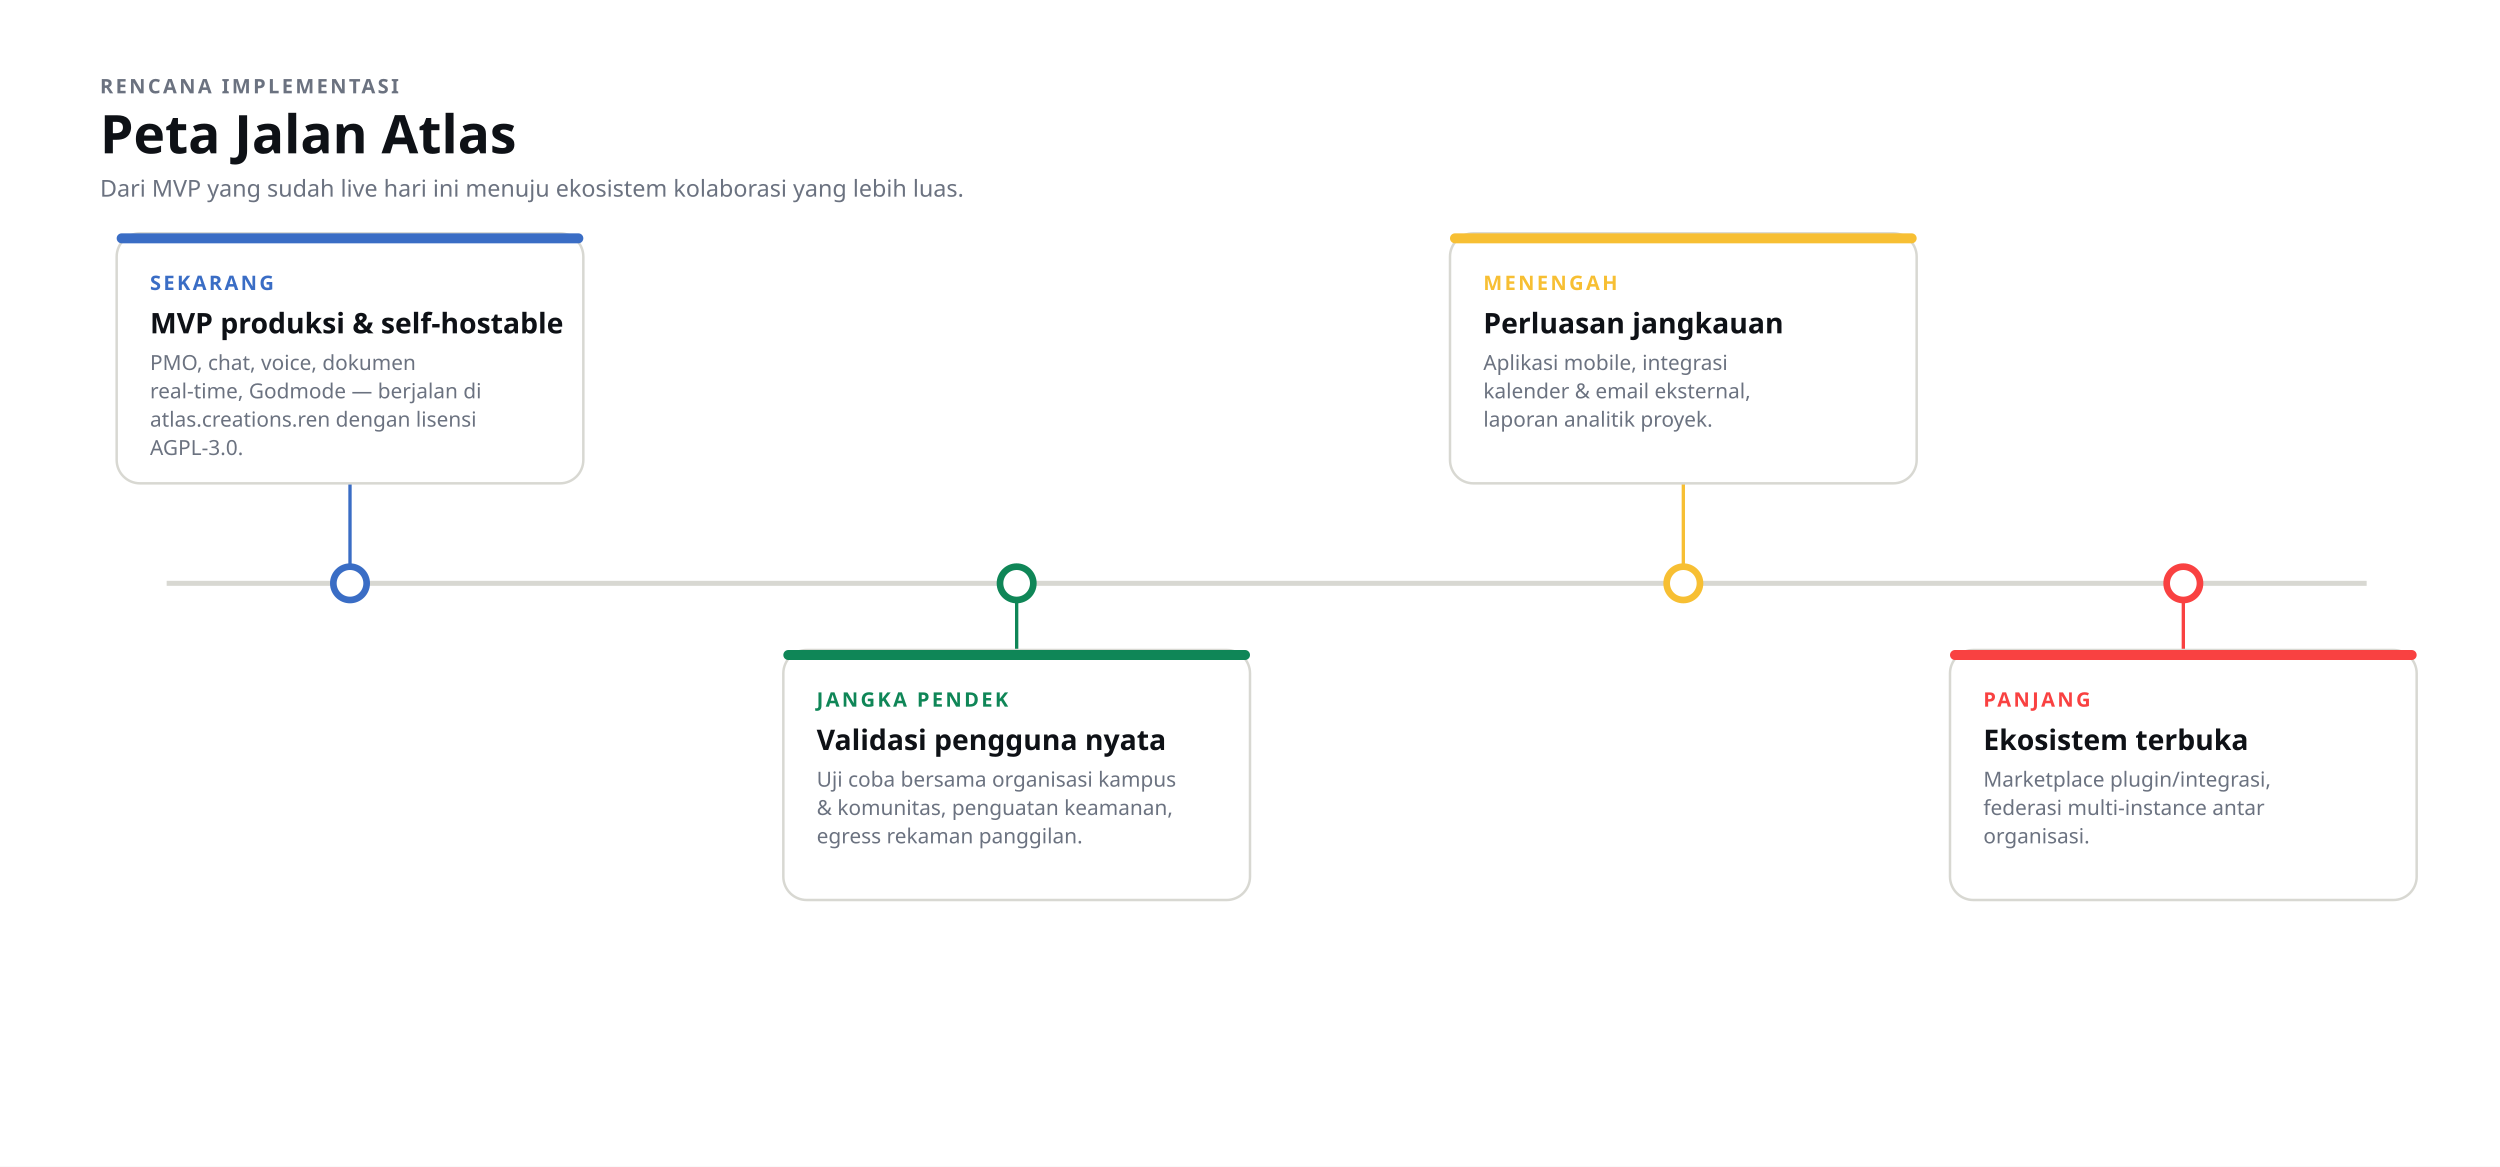
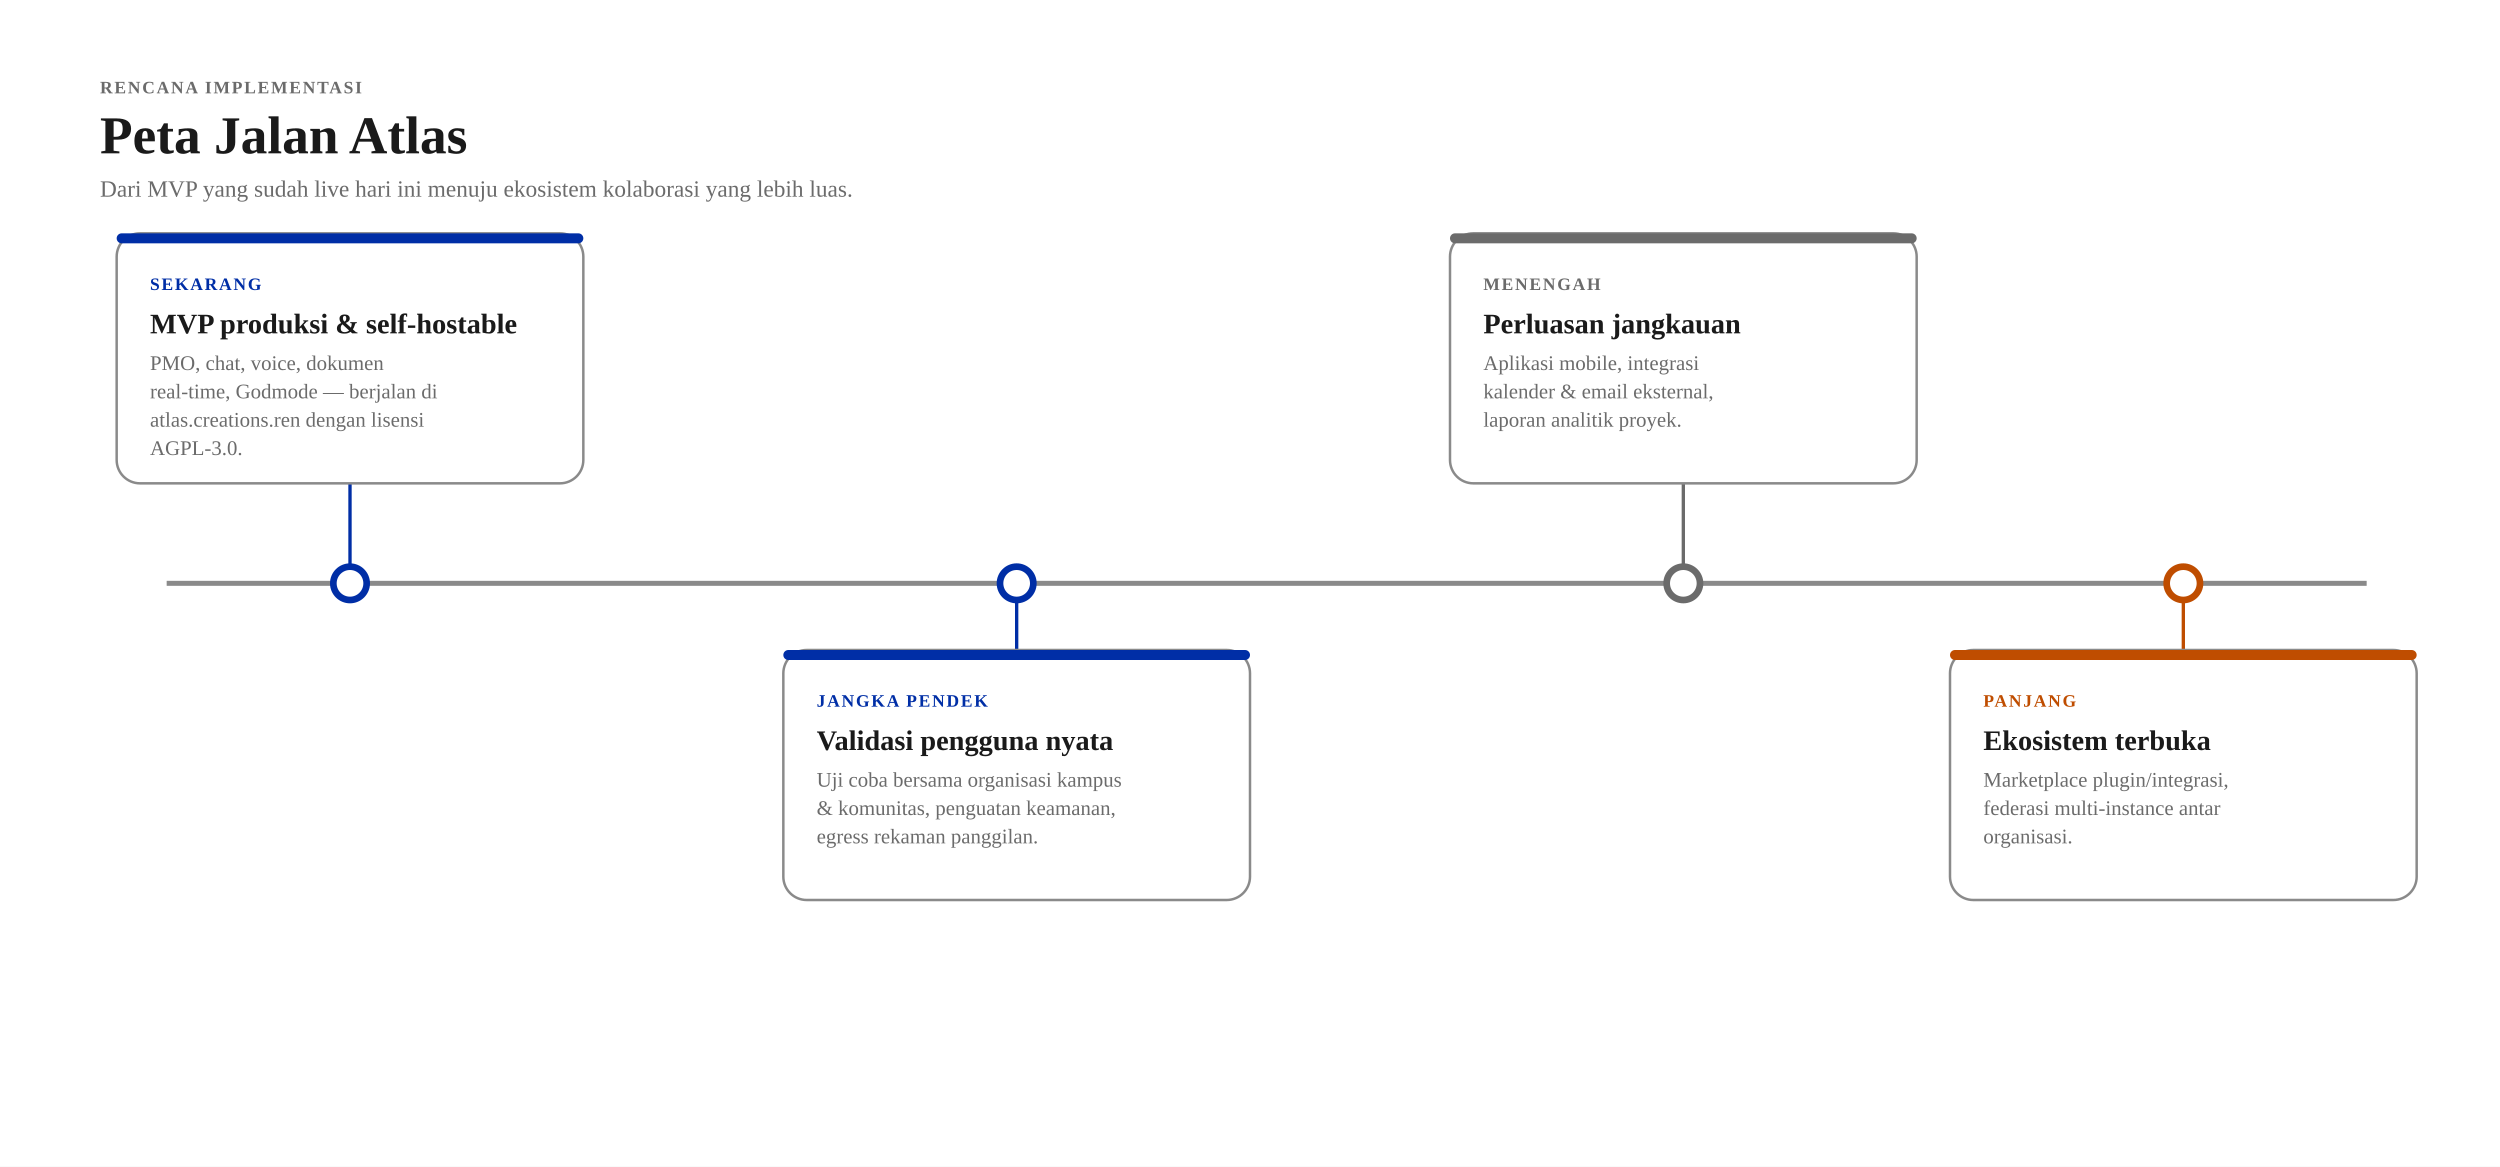
<svg xmlns="http://www.w3.org/2000/svg" width="1500" height="700" viewBox="0 0 1500 700">
  <rect width="1500" height="700" fill="#ffffff" />
  <defs>
-     <marker id="arrowhead" markerWidth="10" markerHeight="9" refX="9" refY="4.5" orient="auto">
-       <path d="M0,0 L10,4.5 L0,9 z" fill="#9aa1ad" />
+     <marker id="arrowhead" markerWidth="9" markerHeight="8" refX="8" refY="4" orient="auto">
+       <path d="M0,0 L9,4 L0,8 z" fill="#9a9a9a" />
    </marker>
  </defs>
-   <text x="60" y="56" font-family="Geist" font-size="12" font-weight="700" fill="#6b7280" text-anchor="start" letter-spacing="0.12em">RENCANA IMPLEMENTASI</text>
-   <text x="60" y="92" font-family="Bricolage Grotesque" font-size="32" font-weight="700" fill="#0e1116" text-anchor="start">Peta Jalan Atlas</text>
-   <text x="60" y="118" font-family="Geist" font-size="14" font-weight="400" fill="#6b7280" text-anchor="start">Dari MVP yang sudah live hari ini menuju ekosistem kolaborasi yang lebih luas.</text>
-   <line x1="100" y1="350" x2="1420" y2="350" stroke="#d8d8d2" stroke-width="3" />
-   <circle cx="210" cy="350" r="10" fill="#ffffff" stroke="#3a6dc5" stroke-width="4" />
-   <line x1="210" y1="340" x2="210" y2="290" stroke="#3a6dc5" stroke-width="2" />
-   <rect x="70.0" y="140" width="280" height="150" rx="14" fill="#ffffff" stroke="#d8d8d2" stroke-width="1.5" />
-   <rect x="70.0" y="140" width="280" height="6" rx="3" fill="#3a6dc5" />
-   <text x="90.0" y="174" font-family="Geist" font-size="12" font-weight="700" fill="#3a6dc5" text-anchor="start" letter-spacing="0.12em">SEKARANG</text>
-   <text x="90.0" y="200" font-family="Bricolage Grotesque" font-size="17" font-weight="700" fill="#0e1116" text-anchor="start">MVP produksi &amp; self-hostable</text>
-   <text x="90.0" y="222" font-family="Geist" font-size="12.5" font-weight="400" fill="#6b7280" text-anchor="start">PMO, chat, voice, dokumen</text>
-   <text x="90.0" y="239" font-family="Geist" font-size="12.5" font-weight="400" fill="#6b7280" text-anchor="start">real-time, Godmode — berjalan di</text>
-   <text x="90.0" y="256" font-family="Geist" font-size="12.5" font-weight="400" fill="#6b7280" text-anchor="start">atlas.creations.ren dengan lisensi</text>
-   <text x="90.0" y="273" font-family="Geist" font-size="12.5" font-weight="400" fill="#6b7280" text-anchor="start">AGPL-3.0.</text>
-   <circle cx="610" cy="350" r="10" fill="#ffffff" stroke="#0f8657" stroke-width="4" />
-   <line x1="610" y1="360" x2="610" y2="390" stroke="#0f8657" stroke-width="2" />
-   <rect x="470.0" y="390" width="280" height="150" rx="14" fill="#ffffff" stroke="#d8d8d2" stroke-width="1.5" />
-   <rect x="470.0" y="390" width="280" height="6" rx="3" fill="#0f8657" />
-   <text x="490.0" y="424" font-family="Geist" font-size="12" font-weight="700" fill="#0f8657" text-anchor="start" letter-spacing="0.12em">JANGKA PENDEK</text>
-   <text x="490.0" y="450" font-family="Bricolage Grotesque" font-size="17" font-weight="700" fill="#0e1116" text-anchor="start">Validasi pengguna nyata</text>
-   <text x="490.0" y="472" font-family="Geist" font-size="12.5" font-weight="400" fill="#6b7280" text-anchor="start">Uji coba bersama organisasi kampus</text>
-   <text x="490.0" y="489" font-family="Geist" font-size="12.5" font-weight="400" fill="#6b7280" text-anchor="start">&amp; komunitas, penguatan keamanan,</text>
-   <text x="490.0" y="506" font-family="Geist" font-size="12.5" font-weight="400" fill="#6b7280" text-anchor="start">egress rekaman panggilan.</text>
-   <circle cx="1010" cy="350" r="10" fill="#ffffff" stroke="#f7bf33" stroke-width="4" />
-   <line x1="1010" y1="340" x2="1010" y2="290" stroke="#f7bf33" stroke-width="2" />
-   <rect x="870.0" y="140" width="280" height="150" rx="14" fill="#ffffff" stroke="#d8d8d2" stroke-width="1.5" />
-   <rect x="870.0" y="140" width="280" height="6" rx="3" fill="#f7bf33" />
-   <text x="890.0" y="174" font-family="Geist" font-size="12" font-weight="700" fill="#f7bf33" text-anchor="start" letter-spacing="0.12em">MENENGAH</text>
-   <text x="890.0" y="200" font-family="Bricolage Grotesque" font-size="17" font-weight="700" fill="#0e1116" text-anchor="start">Perluasan jangkauan</text>
-   <text x="890.0" y="222" font-family="Geist" font-size="12.5" font-weight="400" fill="#6b7280" text-anchor="start">Aplikasi mobile, integrasi</text>
-   <text x="890.0" y="239" font-family="Geist" font-size="12.5" font-weight="400" fill="#6b7280" text-anchor="start">kalender &amp; email eksternal,</text>
-   <text x="890.0" y="256" font-family="Geist" font-size="12.5" font-weight="400" fill="#6b7280" text-anchor="start">laporan analitik proyek.</text>
-   <circle cx="1310" cy="350" r="10" fill="#ffffff" stroke="#f94141" stroke-width="4" />
-   <line x1="1310" y1="360" x2="1310" y2="390" stroke="#f94141" stroke-width="2" />
-   <rect x="1170.0" y="390" width="280" height="150" rx="14" fill="#ffffff" stroke="#d8d8d2" stroke-width="1.5" />
-   <rect x="1170.0" y="390" width="280" height="6" rx="3" fill="#f94141" />
-   <text x="1190.0" y="424" font-family="Geist" font-size="12" font-weight="700" fill="#f94141" text-anchor="start" letter-spacing="0.12em">PANJANG</text>
-   <text x="1190.0" y="450" font-family="Bricolage Grotesque" font-size="17" font-weight="700" fill="#0e1116" text-anchor="start">Ekosistem terbuka</text>
-   <text x="1190.0" y="472" font-family="Geist" font-size="12.5" font-weight="400" fill="#6b7280" text-anchor="start">Marketplace plugin/integrasi,</text>
-   <text x="1190.0" y="489" font-family="Geist" font-size="12.5" font-weight="400" fill="#6b7280" text-anchor="start">federasi multi-instance antar</text>
-   <text x="1190.0" y="506" font-family="Geist" font-size="12.5" font-weight="400" fill="#6b7280" text-anchor="start">organisasi.</text>
+   <text x="60" y="56" font-family="Times New Roman" font-size="10.5" font-weight="700" fill="#6b6b6b" text-anchor="start" letter-spacing="0.1em">RENCANA IMPLEMENTASI</text>
+   <text x="60" y="92" font-family="Times New Roman" font-size="32" font-weight="700" fill="#1a1a1a" text-anchor="start">Peta Jalan Atlas</text>
+   <text x="60" y="118" font-family="Times New Roman" font-size="14" font-weight="400" fill="#6b6b6b" text-anchor="start">Dari MVP yang sudah live hari ini menuju ekosistem kolaborasi yang lebih luas.</text>
+   <line x1="100" y1="350" x2="1420" y2="350" stroke="#8a8a8a" stroke-width="3" />
+   <circle cx="210" cy="350" r="10" fill="#ffffff" stroke="#002EA6" stroke-width="4" />
+   <line x1="210" y1="340" x2="210" y2="290" stroke="#002EA6" stroke-width="2" />
+   <rect x="70.0" y="140" width="280" height="150" rx="14" fill="#ffffff" stroke="#8a8a8a" stroke-width="1.5" />
+   <rect x="70.0" y="140" width="280" height="6" rx="3" fill="#002EA6" />
+   <text x="90.0" y="174" font-family="Times New Roman" font-size="10.5" font-weight="700" fill="#002EA6" text-anchor="start" letter-spacing="0.1em">SEKARANG</text>
+   <text x="90.0" y="200" font-family="Times New Roman" font-size="17" font-weight="700" fill="#1a1a1a" text-anchor="start">MVP produksi &amp; self-hostable</text>
+   <text x="90.0" y="222" font-family="Times New Roman" font-size="12.5" font-weight="400" fill="#6b6b6b" text-anchor="start">PMO, chat, voice, dokumen</text>
+   <text x="90.0" y="239" font-family="Times New Roman" font-size="12.5" font-weight="400" fill="#6b6b6b" text-anchor="start">real-time, Godmode — berjalan di</text>
+   <text x="90.0" y="256" font-family="Times New Roman" font-size="12.5" font-weight="400" fill="#6b6b6b" text-anchor="start">atlas.creations.ren dengan lisensi</text>
+   <text x="90.0" y="273" font-family="Times New Roman" font-size="12.5" font-weight="400" fill="#6b6b6b" text-anchor="start">AGPL-3.0.</text>
+   <circle cx="610" cy="350" r="10" fill="#ffffff" stroke="#002EA6" stroke-width="4" />
+   <line x1="610" y1="360" x2="610" y2="390" stroke="#002EA6" stroke-width="2" />
+   <rect x="470.0" y="390" width="280" height="150" rx="14" fill="#ffffff" stroke="#8a8a8a" stroke-width="1.5" />
+   <rect x="470.0" y="390" width="280" height="6" rx="3" fill="#002EA6" />
+   <text x="490.0" y="424" font-family="Times New Roman" font-size="10.5" font-weight="700" fill="#002EA6" text-anchor="start" letter-spacing="0.1em">JANGKA PENDEK</text>
+   <text x="490.0" y="450" font-family="Times New Roman" font-size="17" font-weight="700" fill="#1a1a1a" text-anchor="start">Validasi pengguna nyata</text>
+   <text x="490.0" y="472" font-family="Times New Roman" font-size="12.5" font-weight="400" fill="#6b6b6b" text-anchor="start">Uji coba bersama organisasi kampus</text>
+   <text x="490.0" y="489" font-family="Times New Roman" font-size="12.5" font-weight="400" fill="#6b6b6b" text-anchor="start">&amp; komunitas, penguatan keamanan,</text>
+   <text x="490.0" y="506" font-family="Times New Roman" font-size="12.5" font-weight="400" fill="#6b6b6b" text-anchor="start">egress rekaman panggilan.</text>
+   <circle cx="1010" cy="350" r="10" fill="#ffffff" stroke="#6b6b6b" stroke-width="4" />
+   <line x1="1010" y1="340" x2="1010" y2="290" stroke="#6b6b6b" stroke-width="2" />
+   <rect x="870.0" y="140" width="280" height="150" rx="14" fill="#ffffff" stroke="#8a8a8a" stroke-width="1.5" />
+   <rect x="870.0" y="140" width="280" height="6" rx="3" fill="#6b6b6b" />
+   <text x="890.0" y="174" font-family="Times New Roman" font-size="10.5" font-weight="700" fill="#6b6b6b" text-anchor="start" letter-spacing="0.1em">MENENGAH</text>
+   <text x="890.0" y="200" font-family="Times New Roman" font-size="17" font-weight="700" fill="#1a1a1a" text-anchor="start">Perluasan jangkauan</text>
+   <text x="890.0" y="222" font-family="Times New Roman" font-size="12.5" font-weight="400" fill="#6b6b6b" text-anchor="start">Aplikasi mobile, integrasi</text>
+   <text x="890.0" y="239" font-family="Times New Roman" font-size="12.5" font-weight="400" fill="#6b6b6b" text-anchor="start">kalender &amp; email eksternal,</text>
+   <text x="890.0" y="256" font-family="Times New Roman" font-size="12.5" font-weight="400" fill="#6b6b6b" text-anchor="start">laporan analitik proyek.</text>
+   <circle cx="1310" cy="350" r="10" fill="#ffffff" stroke="#BF4D00" stroke-width="4" />
+   <line x1="1310" y1="360" x2="1310" y2="390" stroke="#BF4D00" stroke-width="2" />
+   <rect x="1170.0" y="390" width="280" height="150" rx="14" fill="#ffffff" stroke="#8a8a8a" stroke-width="1.5" />
+   <rect x="1170.0" y="390" width="280" height="6" rx="3" fill="#BF4D00" />
+   <text x="1190.0" y="424" font-family="Times New Roman" font-size="10.5" font-weight="700" fill="#BF4D00" text-anchor="start" letter-spacing="0.1em">PANJANG</text>
+   <text x="1190.0" y="450" font-family="Times New Roman" font-size="17" font-weight="700" fill="#1a1a1a" text-anchor="start">Ekosistem terbuka</text>
+   <text x="1190.0" y="472" font-family="Times New Roman" font-size="12.5" font-weight="400" fill="#6b6b6b" text-anchor="start">Marketplace plugin/integrasi,</text>
+   <text x="1190.0" y="489" font-family="Times New Roman" font-size="12.5" font-weight="400" fill="#6b6b6b" text-anchor="start">federasi multi-instance antar</text>
+   <text x="1190.0" y="506" font-family="Times New Roman" font-size="12.5" font-weight="400" fill="#6b6b6b" text-anchor="start">organisasi.</text>
</svg>
